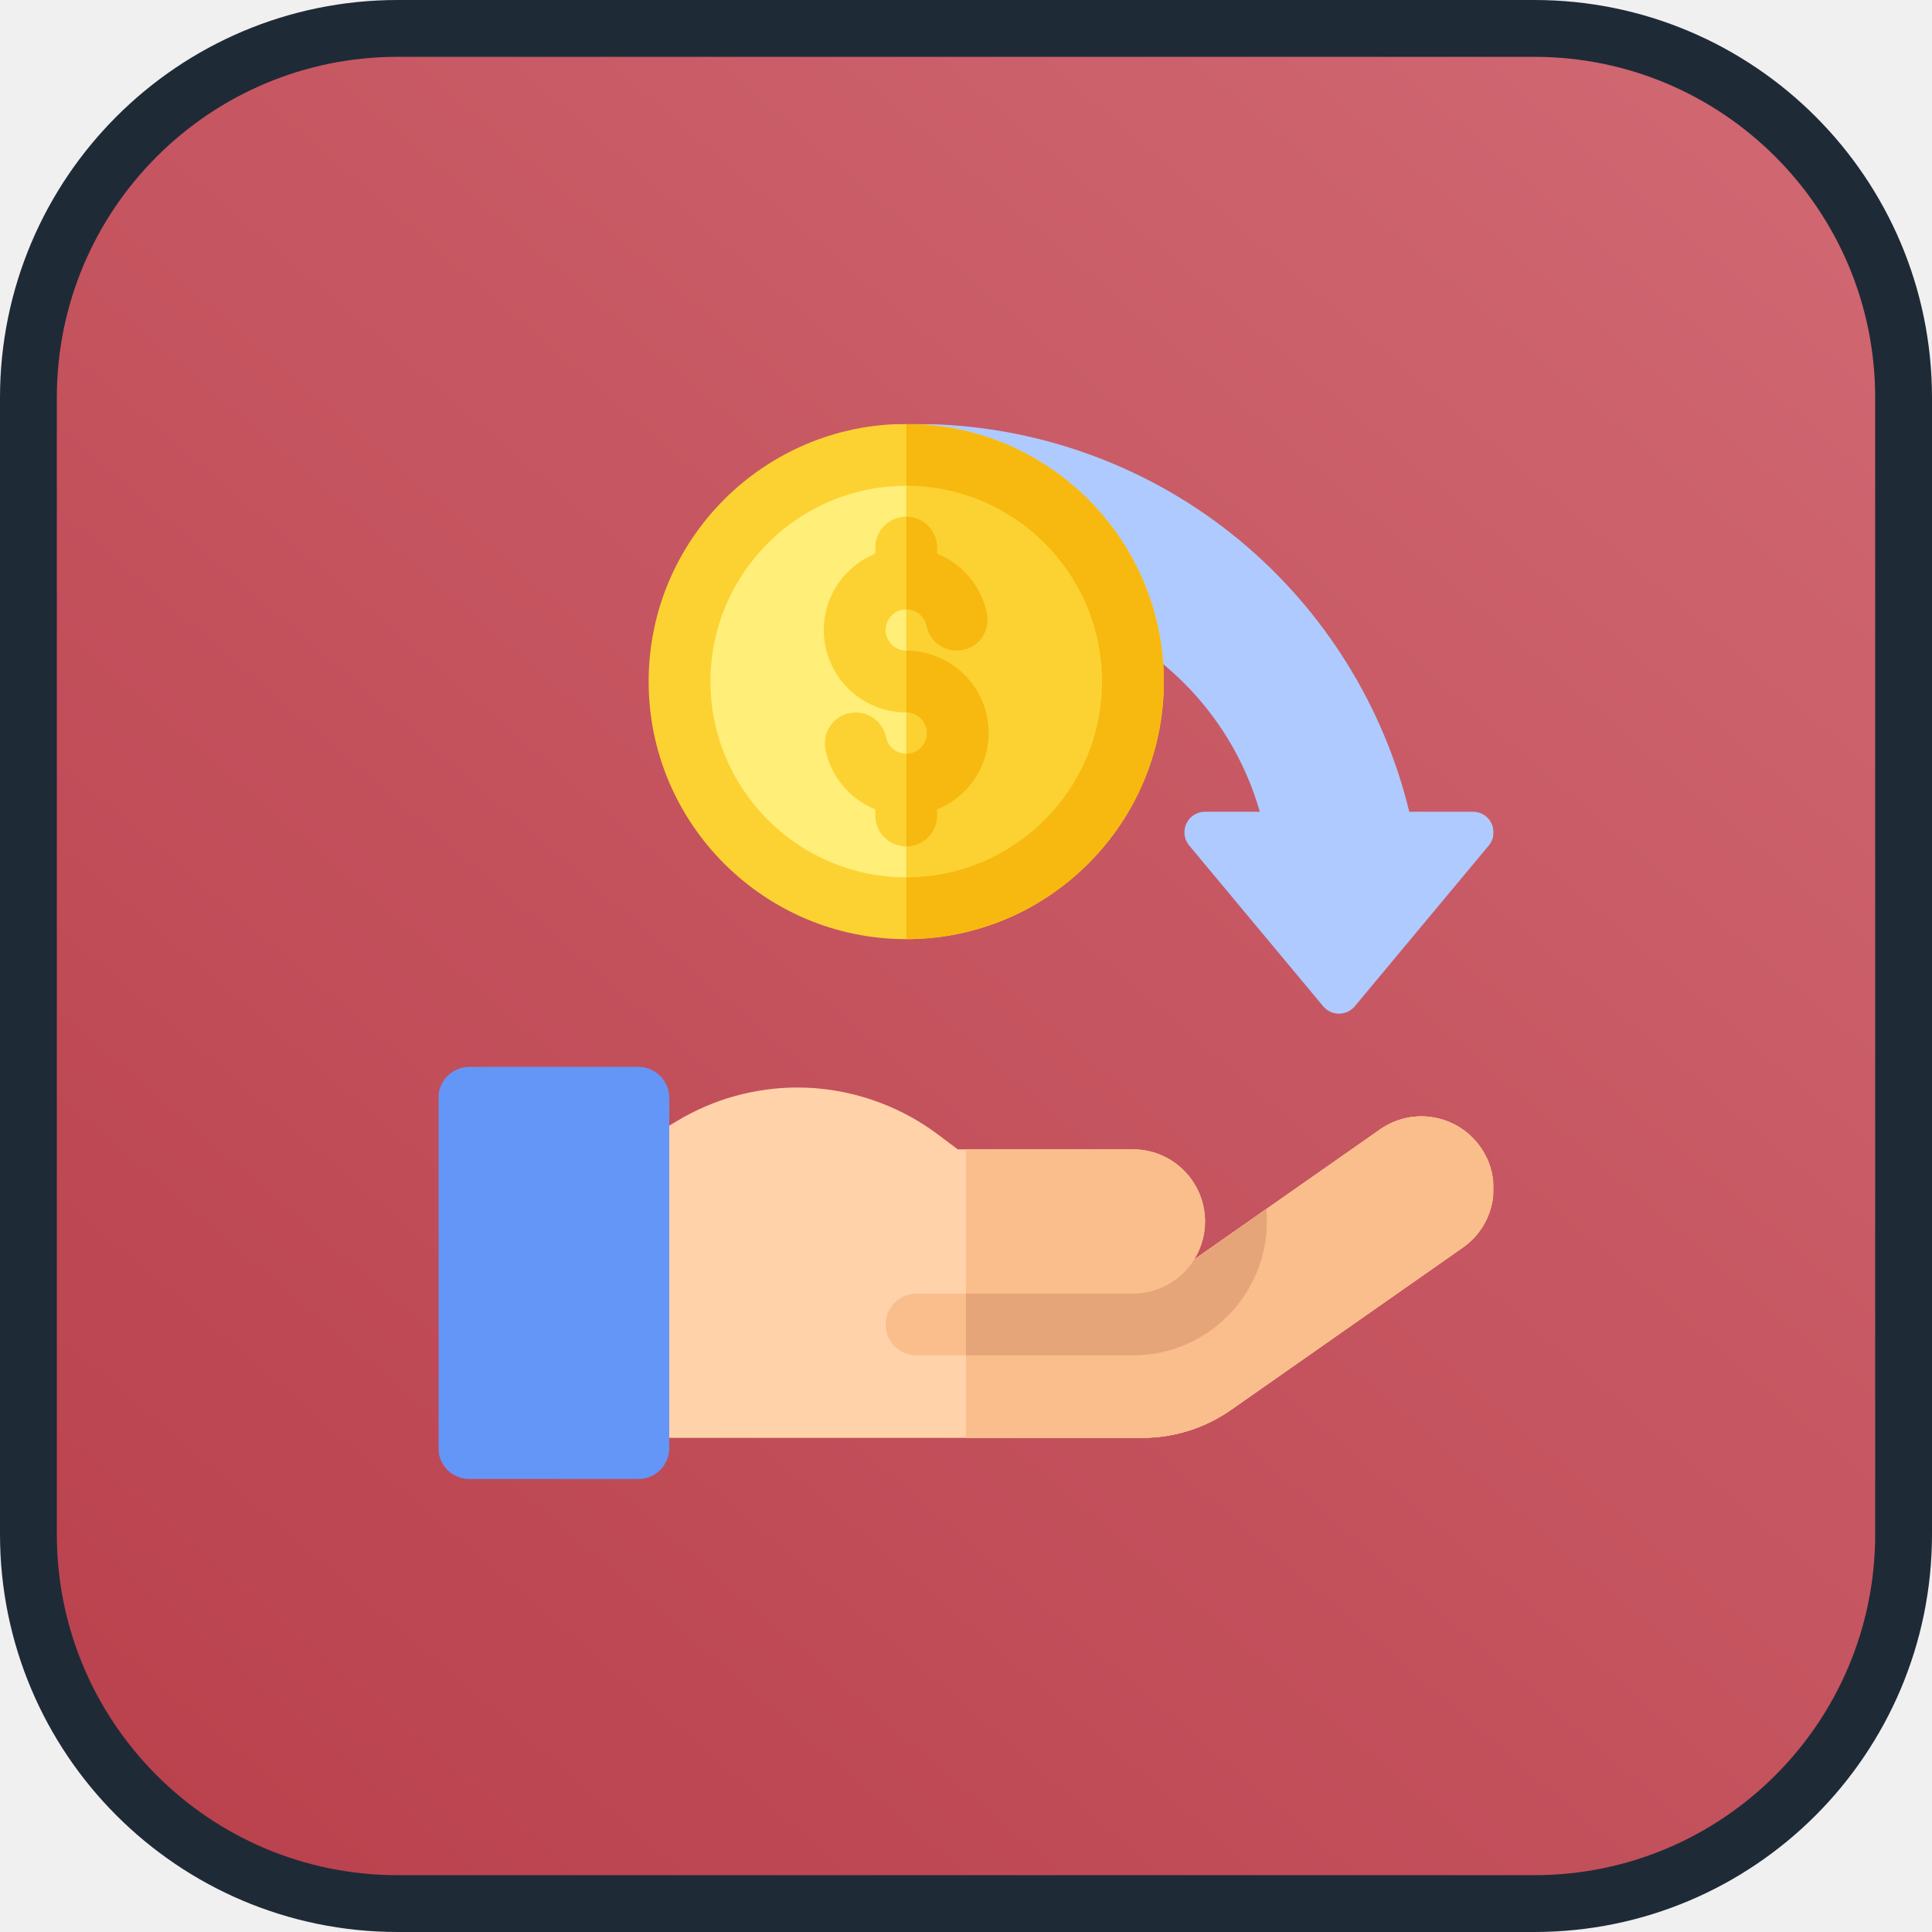
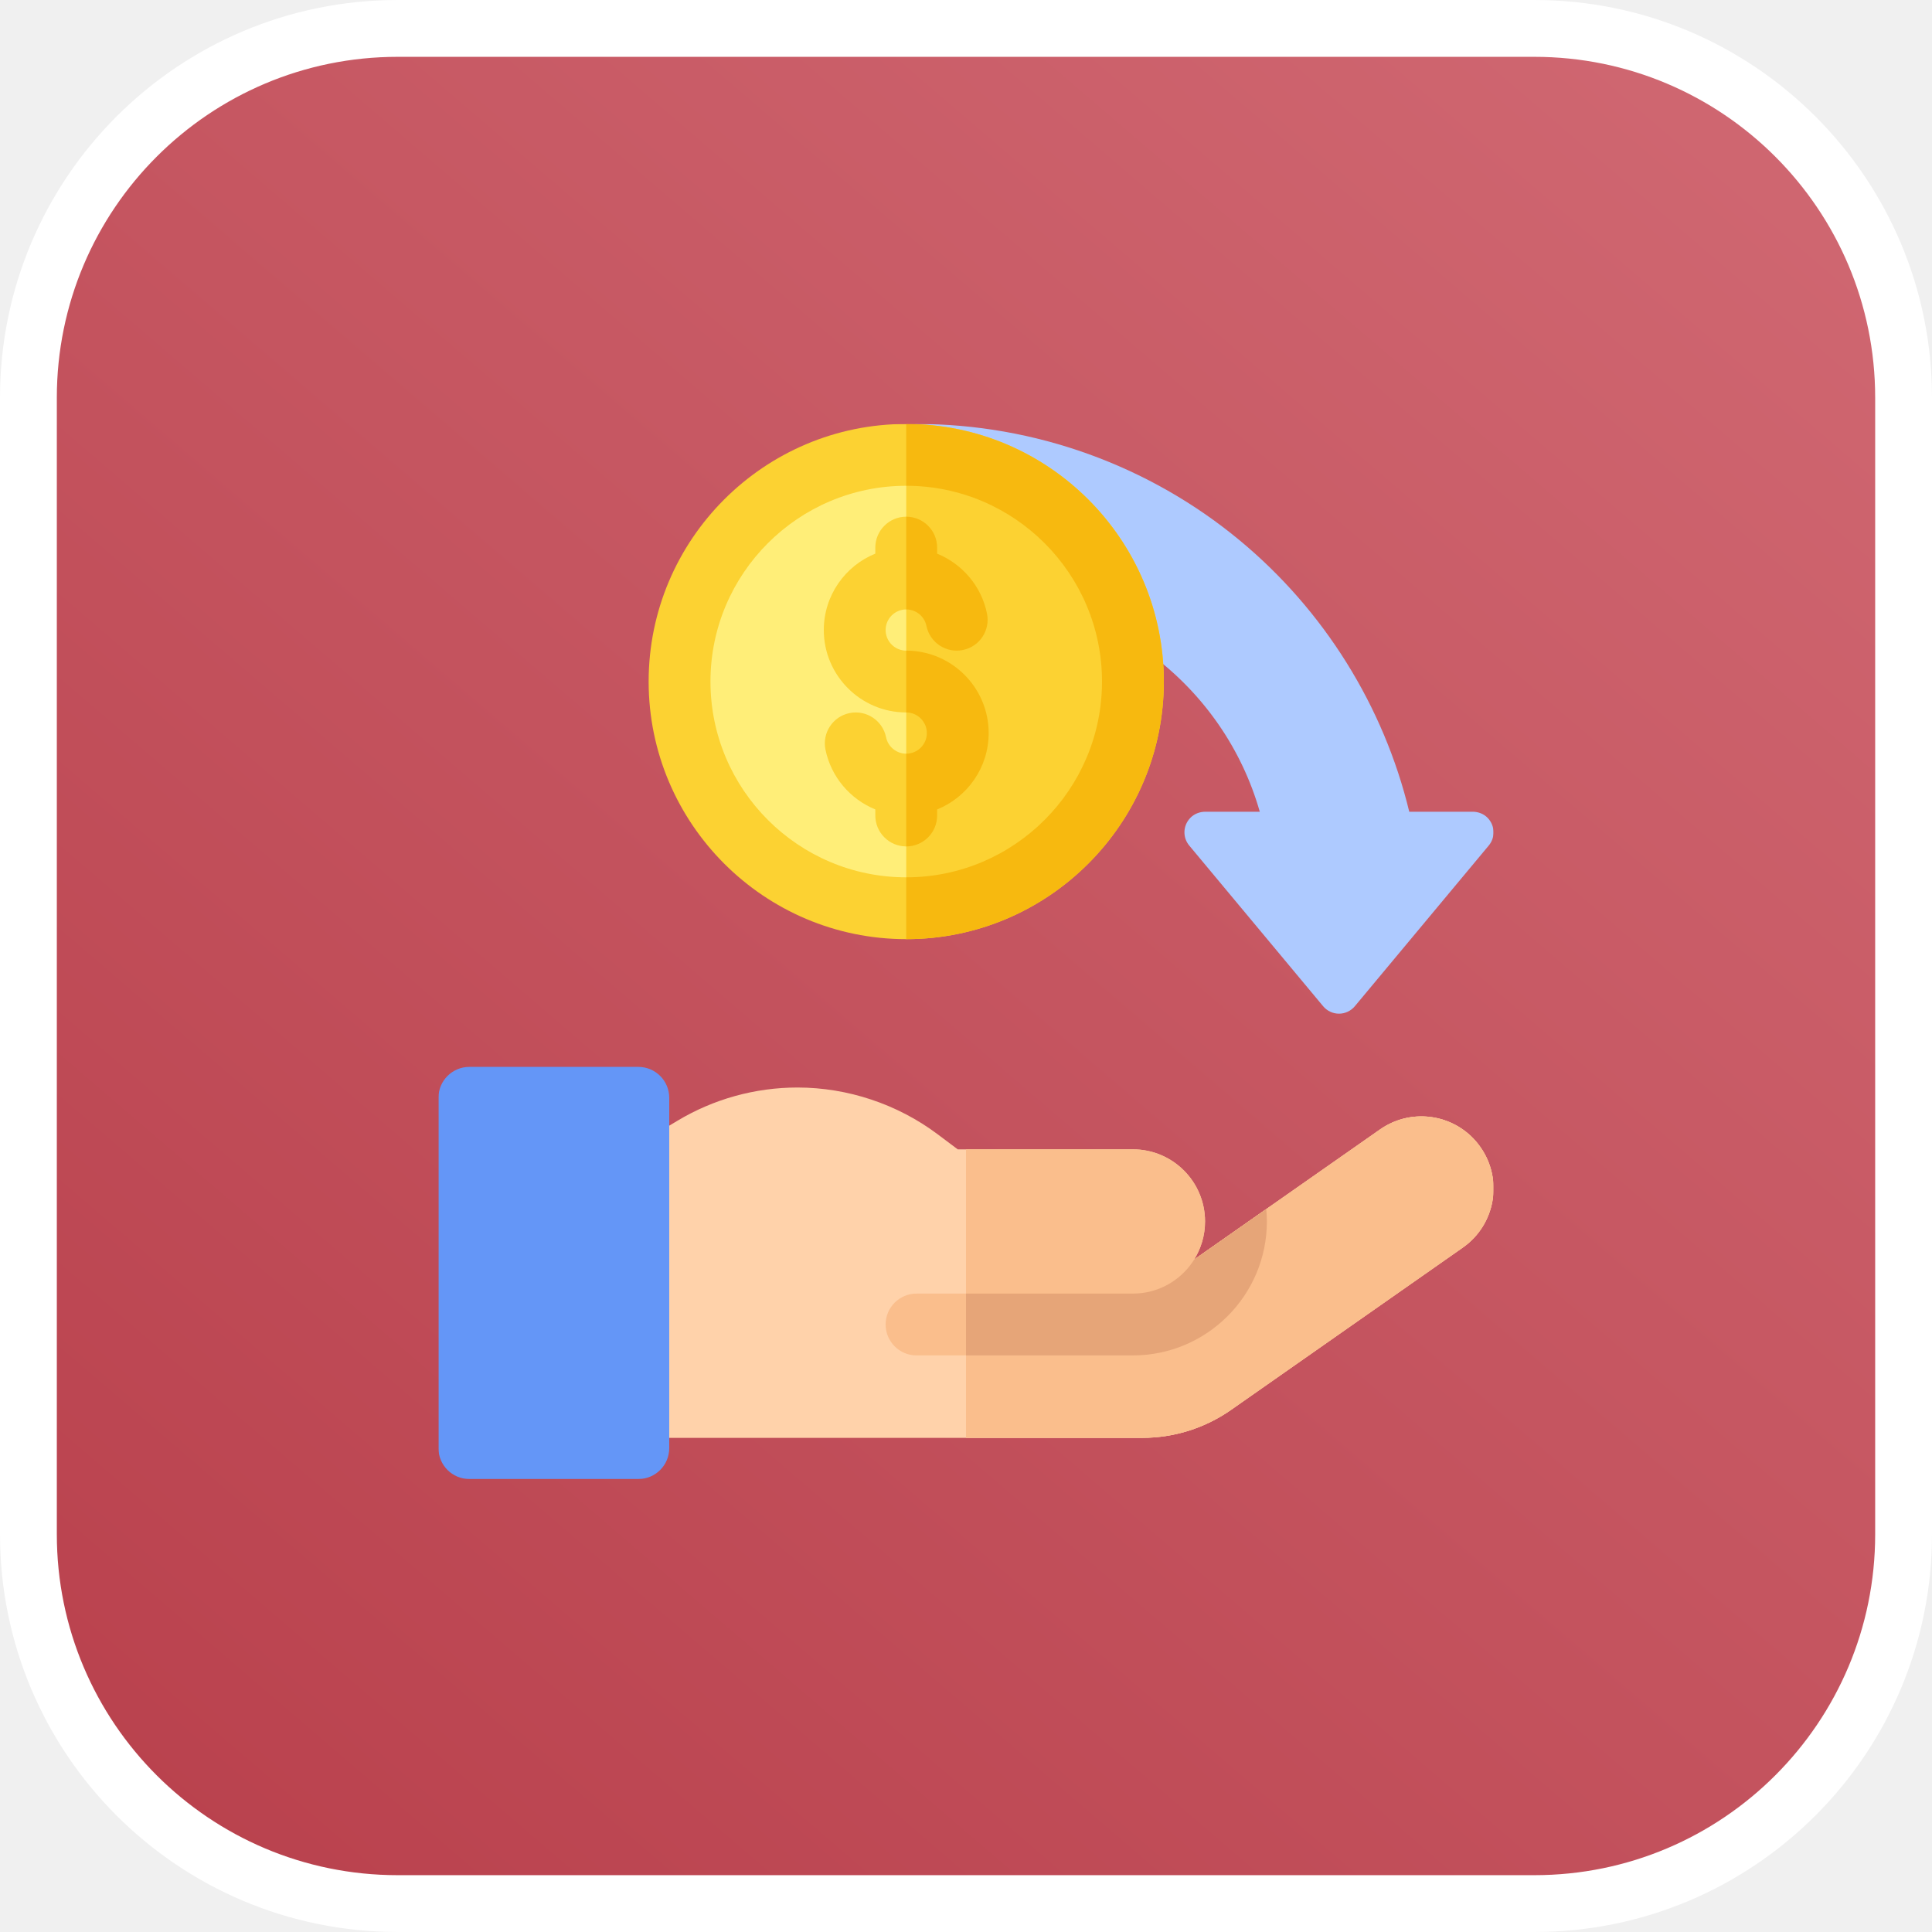
<svg xmlns="http://www.w3.org/2000/svg" width="68" height="68" viewBox="0 0 68 68" fill="none">
  <rect x="1" y="1" width="66" height="66" rx="13" fill="url(#paint0_linear_52_14798)" />
-   <rect x="1" y="1" width="66" height="66" rx="13" stroke="#1F2A37" stroke-width="2" />
+   <rect x="1" y="1" width="66" height="66" rx="13" stroke="#FFFFFF" stroke-width="2" />
  <mask id="mask0_52_14798" style="mask-type:luminance" maskUnits="userSpaceOnUse" x="15" y="14" width="38" height="39">
    <path d="M52.567 14.922H15.432V52.058H52.567V14.922Z" fill="white" />
  </mask>
  <g mask="url(#mask0_52_14798)">
    <path d="M52.369 28.795C52.23 28.646 52.031 28.57 51.828 28.57H49.601C48.701 24.848 46.598 21.474 43.627 19.014C40.443 16.377 36.409 14.924 32.268 14.922C32.2 14.922 32.131 14.937 32.073 14.972C31.916 15.069 31.86 15.254 31.92 15.412L33.908 20.719C33.961 20.86 34.096 20.954 34.248 20.954C38.95 20.954 43.07 24.111 44.34 28.57H42.428C42.225 28.57 42.026 28.646 41.887 28.795C41.627 29.075 41.628 29.485 41.856 29.759L46.571 35.417C46.709 35.582 46.913 35.678 47.128 35.678C47.343 35.678 47.547 35.582 47.685 35.417L52.4 29.759C52.628 29.485 52.629 29.075 52.369 28.795Z" fill="#AECAFF" />
    <path d="M31.896 31.966C36.303 31.966 39.875 28.395 39.875 23.988C39.875 19.582 36.303 16.01 31.896 16.01C27.49 16.01 23.918 19.582 23.918 23.988C23.918 28.395 27.49 31.966 31.896 31.966Z" fill="#FFEE78" />
    <path d="M39.875 23.988C39.875 19.582 36.303 16.01 31.896 16.01V31.966C36.303 31.966 39.875 28.395 39.875 23.988Z" fill="#FCD232" />
    <path d="M31.896 33.055C26.897 33.055 22.83 28.987 22.83 23.988C22.83 18.989 26.897 14.922 31.896 14.922C36.896 14.922 40.963 18.989 40.963 23.988C40.963 28.987 36.896 33.055 31.896 33.055ZM31.896 17.098C28.097 17.098 25.006 20.189 25.006 23.988C25.006 27.788 28.097 30.879 31.896 30.879C35.696 30.879 38.787 27.788 38.787 23.988C38.787 20.189 35.696 17.098 31.896 17.098Z" fill="#FCD232" />
    <path d="M38.787 23.988C38.787 27.788 35.696 30.879 31.896 30.879V33.055C36.896 33.055 40.963 28.987 40.963 23.988C40.963 18.989 36.896 14.922 31.896 14.922V17.098C35.696 17.098 38.787 20.189 38.787 23.988Z" fill="#F7B90F" />
    <path d="M34.798 25.801C34.798 24.201 33.496 22.9 31.896 22.9C31.496 22.9 31.171 22.575 31.171 22.175C31.171 21.775 31.496 21.45 31.896 21.45C32.24 21.45 32.539 21.693 32.607 22.029C32.726 22.617 33.301 22.998 33.89 22.878C34.478 22.759 34.859 22.184 34.739 21.596C34.542 20.624 33.864 19.845 32.984 19.487V19.273C32.984 18.673 32.497 18.186 31.896 18.186C31.296 18.186 30.808 18.673 30.808 19.273V19.486C29.746 19.917 28.995 20.96 28.995 22.175C28.995 23.774 30.297 25.076 31.896 25.076C32.296 25.076 32.622 25.401 32.622 25.801C32.622 26.201 32.296 26.527 31.896 26.527C31.553 26.527 31.254 26.283 31.186 25.947C31.066 25.359 30.492 24.978 29.903 25.098C29.314 25.217 28.934 25.792 29.053 26.381C29.251 27.352 29.929 28.131 30.808 28.489V28.703C30.808 29.303 31.296 29.791 31.896 29.791C32.497 29.791 32.984 29.303 32.984 28.703V28.49C34.046 28.059 34.798 27.016 34.798 25.801Z" fill="#FCD232" />
    <path d="M31.896 22.9V25.076C32.296 25.076 32.622 25.402 32.622 25.802C32.622 26.201 32.296 26.527 31.896 26.527V29.791C32.497 29.791 32.984 29.304 32.984 28.703V28.49C34.047 28.059 34.798 27.017 34.798 25.802C34.798 24.202 33.496 22.9 31.896 22.9Z" fill="#F7B90F" />
    <path d="M32.607 22.029C32.727 22.617 33.301 22.998 33.89 22.878C34.479 22.759 34.859 22.184 34.739 21.596C34.542 20.624 33.864 19.845 32.984 19.487V19.273C32.984 18.673 32.497 18.186 31.896 18.186V21.45C32.24 21.45 32.539 21.693 32.607 22.029Z" fill="#F7B90F" />
    <path d="M52.108 40.376C51.304 39.227 49.721 38.948 48.573 39.752L40.791 45.201C40.486 45.415 40.123 45.529 39.751 45.529H34V50.606H40.208C41.325 50.606 42.414 50.263 43.328 49.623L51.485 43.911C52.634 43.107 52.913 41.524 52.108 40.376Z" fill="#FABE8C" />
    <path d="M40.791 45.202C40.486 45.415 40.123 45.53 39.751 45.53L34 45.084V47.706H39.875C42.474 47.706 44.59 45.591 44.59 42.991C44.59 42.845 44.582 42.7 44.569 42.557L40.791 45.202Z" fill="#E6A578" />
    <path d="M52.108 40.377C51.304 39.228 49.721 38.949 48.572 39.754L42.027 44.336C42.271 43.946 42.413 43.486 42.413 42.992C42.413 41.59 41.276 40.453 39.874 40.453H33.709L33 39.921C31.586 38.861 29.835 38.277 28.069 38.277C26.579 38.277 25.117 38.682 23.84 39.449C23.84 39.449 22.63 40.175 21.907 40.608C21.579 40.805 21.379 41.159 21.379 41.541V49.52C21.379 50.12 21.866 50.608 22.467 50.608H40.208C41.324 50.608 42.413 50.264 43.328 49.624L51.484 43.912C52.633 43.108 52.912 41.525 52.108 40.377Z" fill="#FFD2AA" />
    <path d="M34 50.606H40.208C41.325 50.606 42.414 50.263 43.328 49.623L51.485 43.911C52.634 43.107 52.913 41.524 52.108 40.376C51.304 39.227 49.721 38.948 48.573 39.752L42.028 44.335C42.272 43.945 42.414 43.485 42.414 42.991C42.414 41.589 41.277 40.452 39.875 40.452H34V50.606Z" fill="#FABE8C" />
    <path d="M44.568 42.557L42.028 44.336C42.012 44.361 41.996 44.386 41.98 44.41C41.523 45.086 40.751 45.53 39.875 45.53H32.259C31.658 45.53 31.171 46.017 31.171 46.618C31.171 47.218 31.658 47.706 32.259 47.706H39.875C42.474 47.706 44.589 45.591 44.589 42.991C44.589 42.845 44.581 42.7 44.568 42.557Z" fill="#FABE8C" />
    <path d="M22.467 52.057H16.52C15.919 52.057 15.432 51.57 15.432 50.969V38.639C15.432 38.038 15.919 37.551 16.52 37.551H22.467C23.068 37.551 23.555 38.038 23.555 38.639V50.969C23.555 51.57 23.068 52.057 22.467 52.057Z" fill="#6496F7" />
    <path d="M44.569 42.557L42.028 44.336C42.012 44.361 41.997 44.386 41.98 44.41C41.524 45.086 40.751 45.53 39.875 45.53H34V47.706H39.875C42.474 47.706 44.59 45.591 44.59 42.991C44.59 42.845 44.582 42.7 44.569 42.557Z" fill="#E6A578" />
  </g>
  <defs>
    <linearGradient id="paint0_linear_52_14798" x1="66" y1="-5.2" x2="2" y2="69.4" gradientUnits="userSpaceOnUse">
      <stop offset="0" stop-color="#D26B75" />
      <stop offset="1" stop-color="#B83F4B" />
    </linearGradient>
  </defs>
</svg>
